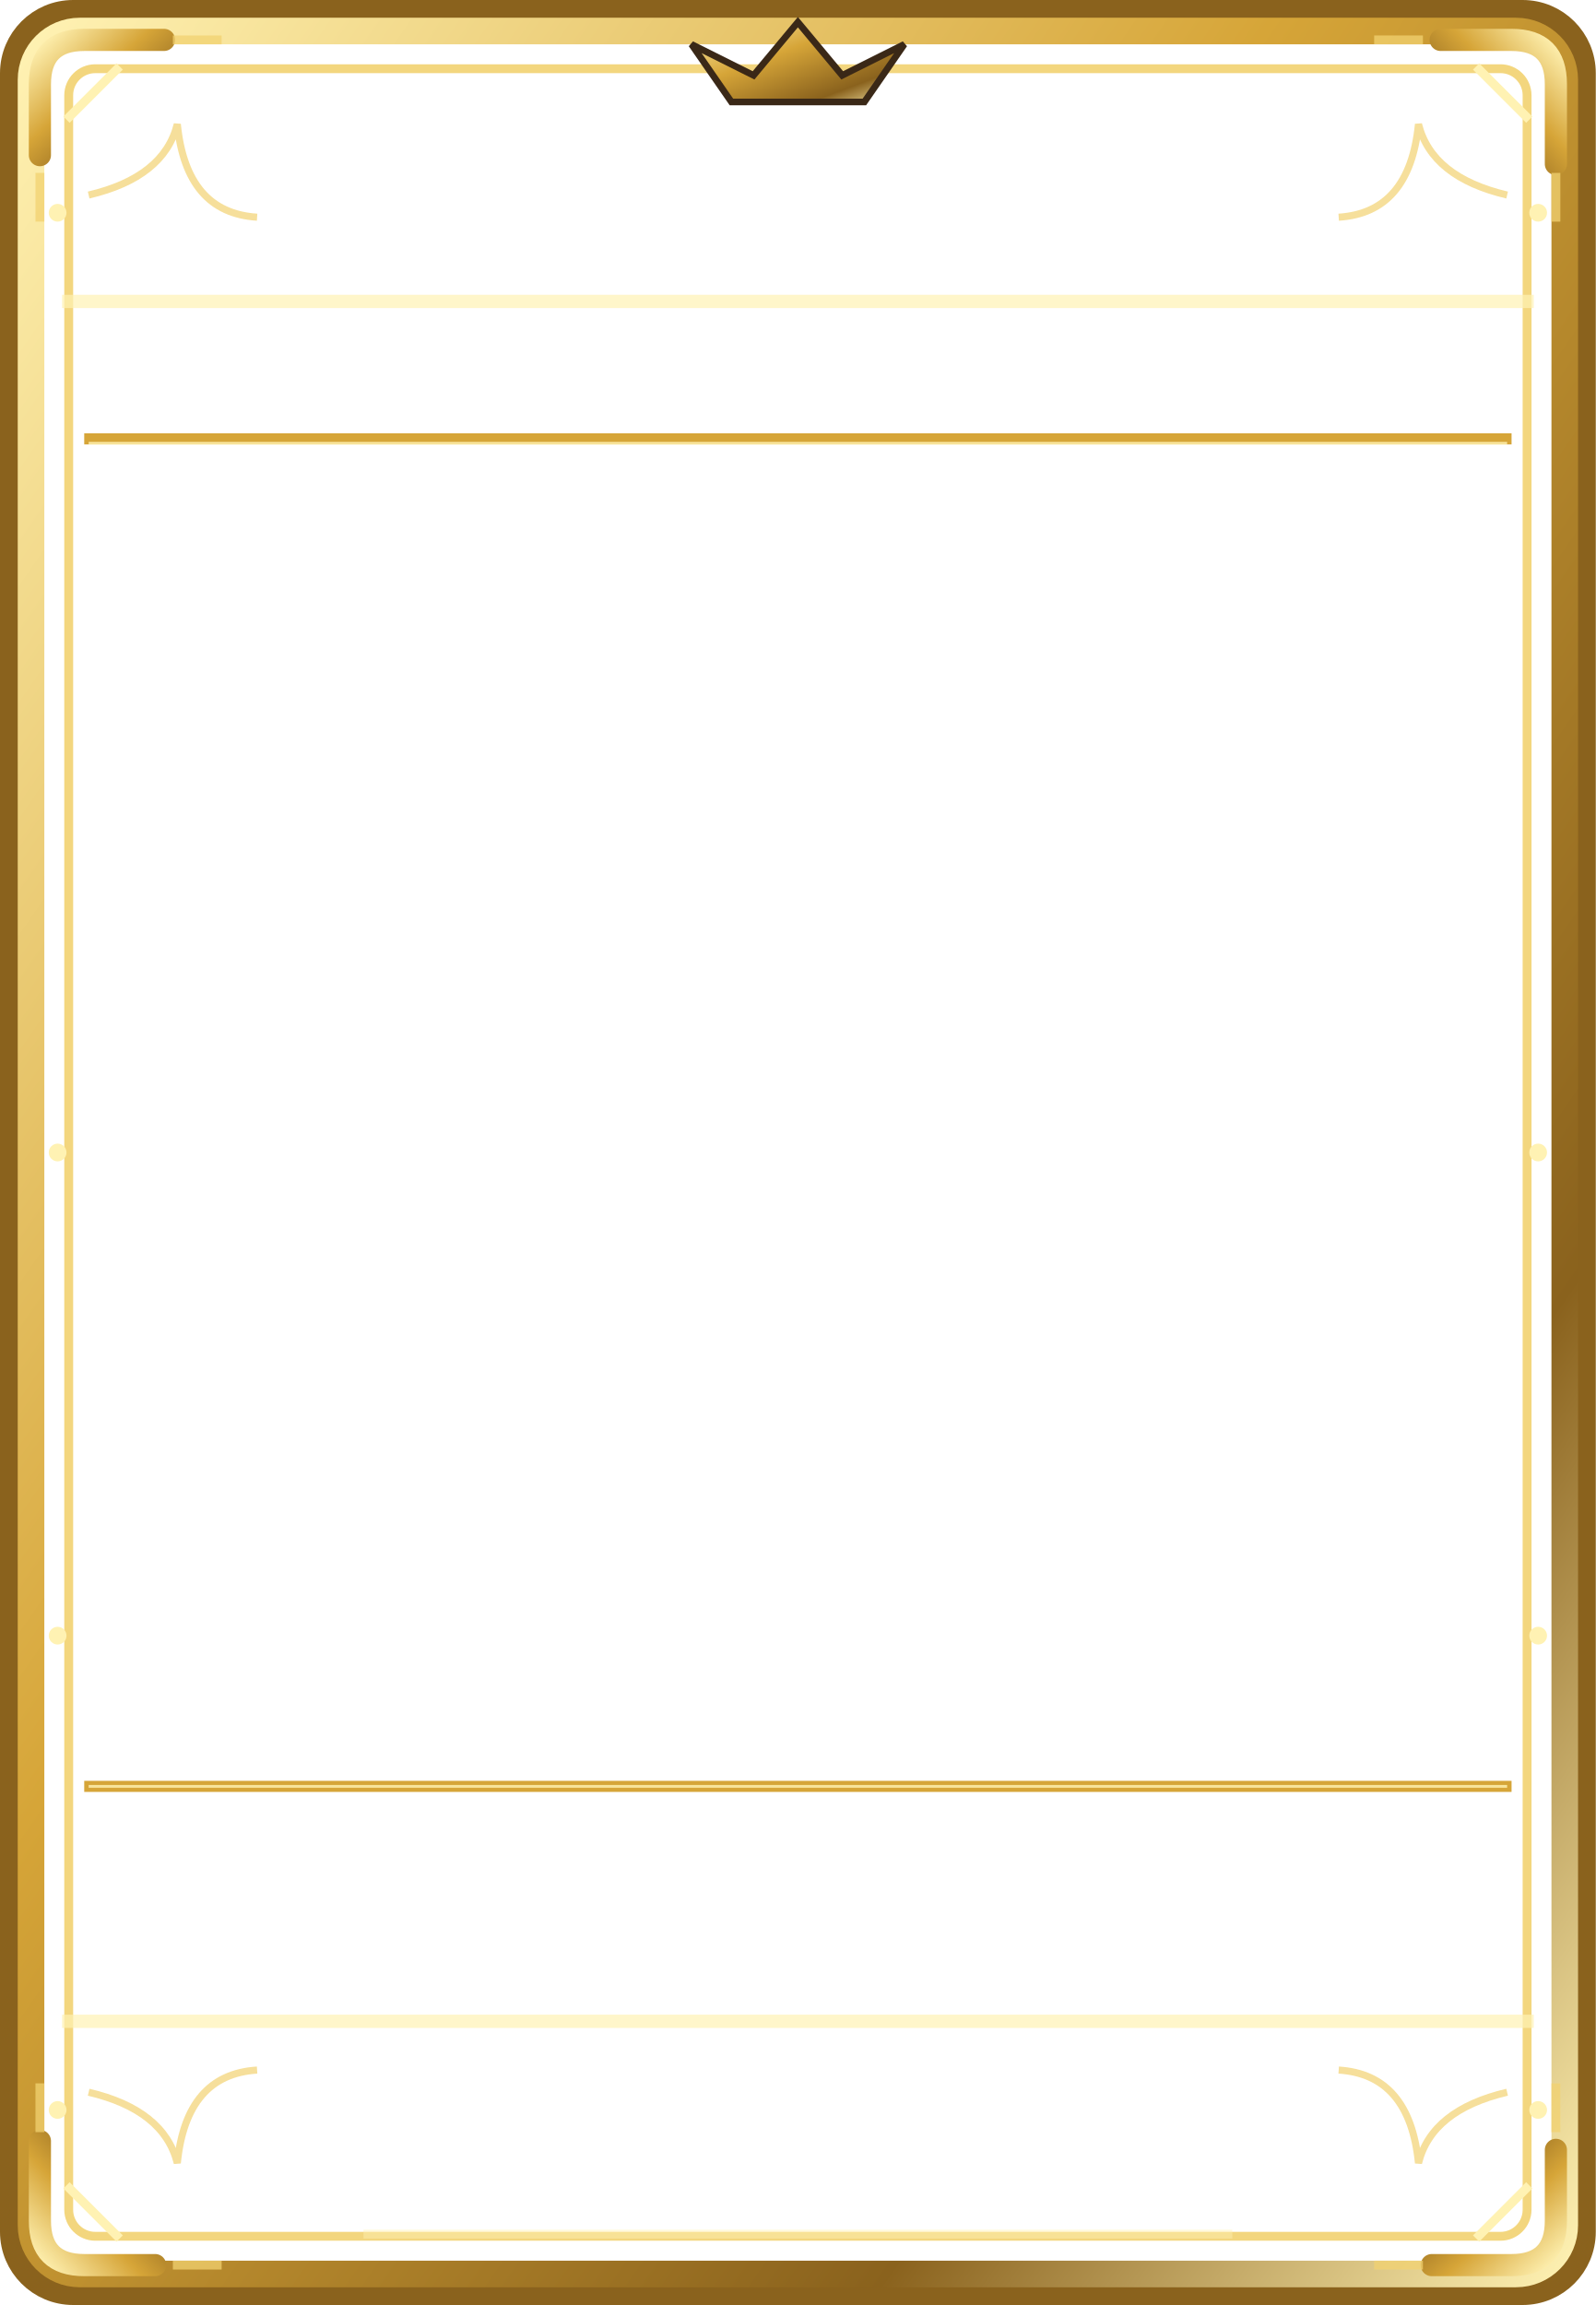
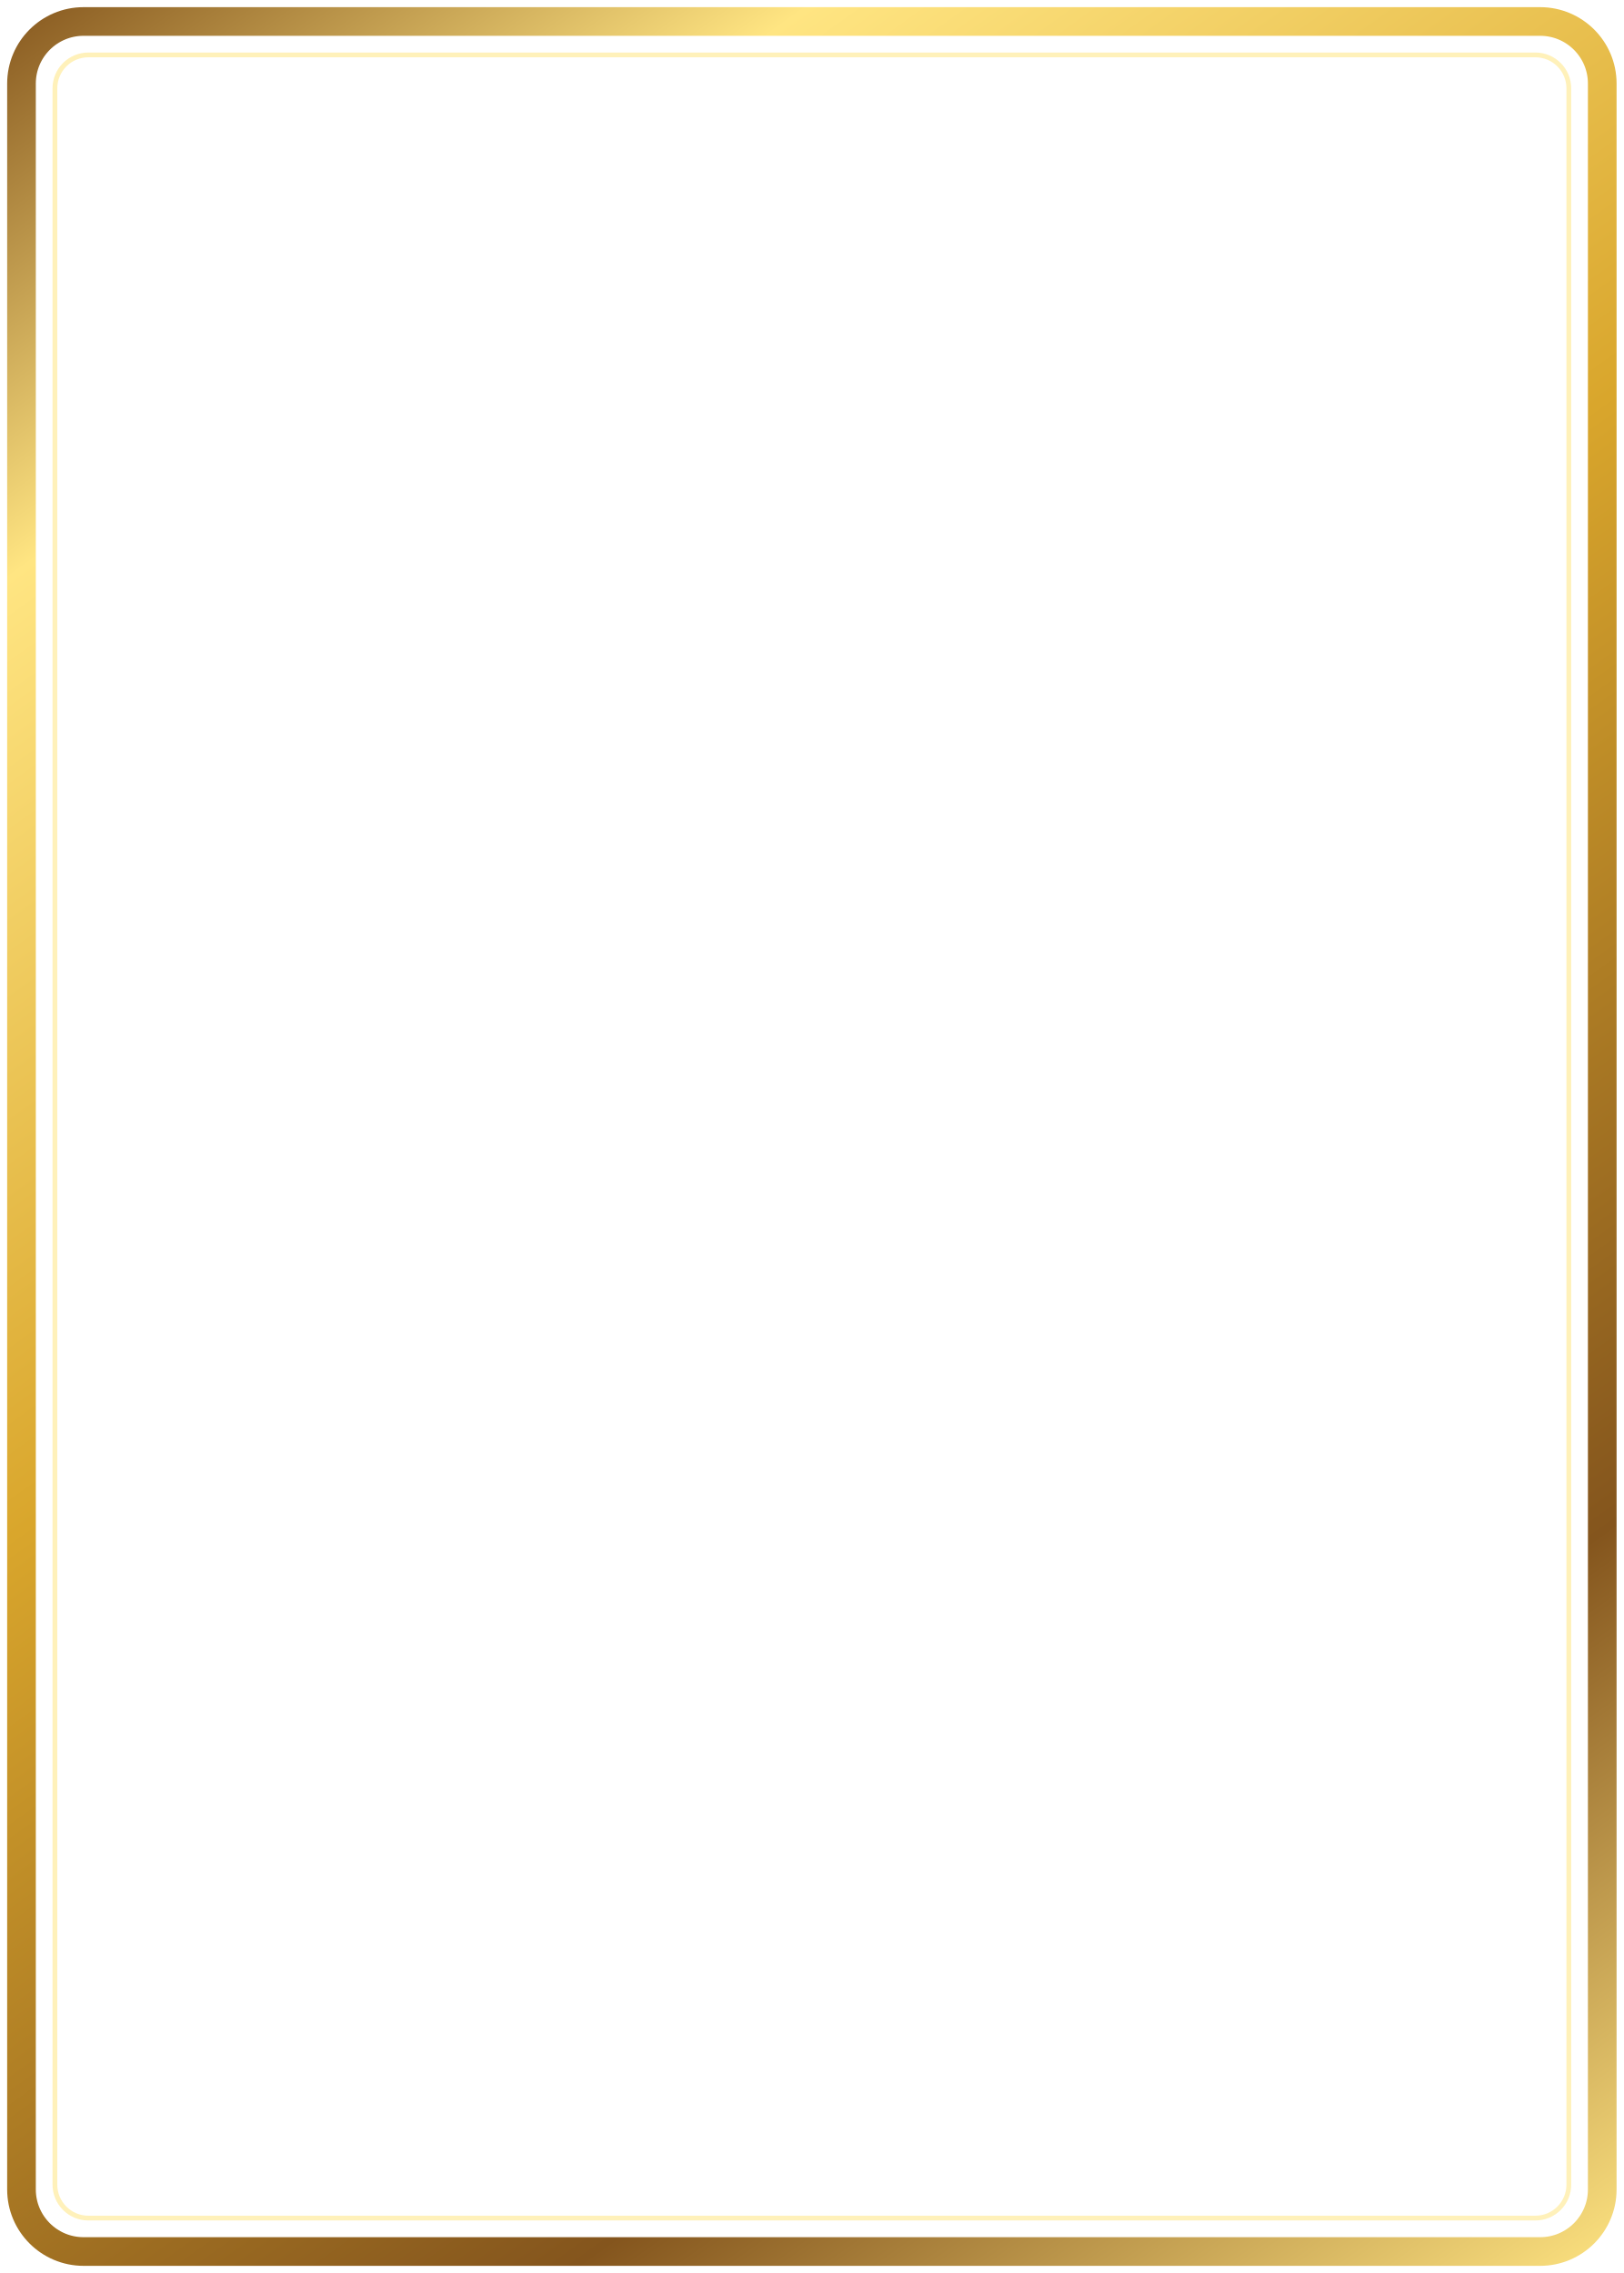
- <svg xmlns="http://www.w3.org/2000/svg" viewBox="0 0 360 520" fill="none" aria-hidden="true">
+ <svg xmlns="http://www.w3.org/2000/svg" viewBox="0 0 340 476" fill="none" aria-hidden="true">
  <defs>
-     <linearGradient id="shine" x1="0" y1="0" x2="1" y2="1">
-       <stop stop-color="#fff2b3" />
-       <stop offset=".4" stop-color="#d6a538" />
-       <stop offset=".78" stop-color="#8a621d" />
-       <stop offset="1" stop-color="#fff2b3" />
+     <linearGradient id="metal" x1="0" y1="0" x2="340" y2="476" gradientUnits="userSpaceOnUse">
+       <stop offset="0" stop-color="#84551d" />
+       <stop offset=".17" stop-color="#ffe582" />
+       <stop offset=".45" stop-color="#d9a62c" />
+       <stop offset=".78" stop-color="#84551d" />
+       <stop offset="1" stop-color="#ffe582" />
    </linearGradient>
  </defs>
-   <rect x="3.5" y="3.5" width="353" height="513" rx="13" stroke="#8a621d" stroke-width="7" />
-   <rect x="7" y="7" width="346" height="506" rx="11" stroke="url(#shine)" stroke-width="6" />
-   <rect x="15.5" y="15.5" width="329" height="489" rx="6" stroke="#f2d270" opacity="0.9" stroke-width="2" />
-   <path d="M19 99H341M19 403H341" stroke="#d6a538" stroke-width="2.5" />
-   <path d="M20 100h320M20 403h320" stroke="#fff2b3" stroke-width=".65" opacity=".8" />
-   <g transform="translate(9 9) rotate(0)">
-     <path d="M0 26V10Q0 0 10 0H28" fill="none" stroke="url(#shine)" stroke-width="5" stroke-linecap="round" />
-     <path d="M0 30v11M30 0h11" stroke="#f2d270" stroke-width="2" opacity=".75" />
-     <path d="M6 18l12-12" stroke="#fff2b3" stroke-width="2" />
-   </g>
-   <g transform="translate(351 9) rotate(90)">
-     <path d="M0 26V10Q0 0 10 0H28" fill="none" stroke="url(#shine)" stroke-width="5" stroke-linecap="round" />
-     <path d="M0 30v11M30 0h11" stroke="#f2d270" stroke-width="2" opacity=".75" />
-     <path d="M6 18l12-12" stroke="#fff2b3" stroke-width="2" />
-   </g>
-   <g transform="translate(351 511) rotate(180)">
-     <path d="M0 26V10Q0 0 10 0H28" fill="none" stroke="url(#shine)" stroke-width="5" stroke-linecap="round" />
-     <path d="M0 30v11M30 0h11" stroke="#f2d270" stroke-width="2" opacity=".75" />
-     <path d="M6 18l12-12" stroke="#fff2b3" stroke-width="2" />
-   </g>
-   <g transform="translate(9 511) rotate(270)">
-     <path d="M0 26V10Q0 0 10 0H28" fill="none" stroke="url(#shine)" stroke-width="5" stroke-linecap="round" />
-     <path d="M0 30v11M30 0h11" stroke="#f2d270" stroke-width="2" opacity=".75" />
-     <path d="M6 18l12-12" stroke="#fff2b3" stroke-width="2" />
-   </g>
-   <g transform="translate(20 44) scale(1 1)">
-     <path d="M0 0q17-4 20-16q2 20 18 21" fill="none" stroke="#f2d270" opacity=".7" stroke-width="1.6" />
-   </g>
-   <g transform="translate(340 44) scale(-1 1)">
-     <path d="M0 0q17-4 20-16q2 20 18 21" fill="none" stroke="#f2d270" opacity=".7" stroke-width="1.6" />
-   </g>
-   <g transform="translate(20 472) scale(1 -1)">
-     <path d="M0 0q17-4 20-16q2 20 18 21" fill="none" stroke="#f2d270" opacity=".7" stroke-width="1.6" />
-   </g>
-   <g transform="translate(340 472) scale(-1 -1)">
-     <path d="M0 0q17-4 20-16q2 20 18 21" fill="none" stroke="#f2d270" opacity=".7" stroke-width="1.6" />
-   </g>
-   <circle cx="13" cy="48" r="2" fill="#fff2b3" />
-   <circle cx="347" cy="48" r="2" fill="#fff2b3" />
-   <circle cx="13" cy="260" r="2" fill="#fff2b3" />
-   <circle cx="347" cy="260" r="2" fill="#fff2b3" />
-   <circle cx="13" cy="369" r="2" fill="#fff2b3" />
-   <circle cx="347" cy="369" r="2" fill="#fff2b3" />
-   <circle cx="13" cy="476" r="2" fill="#fff2b3" />
-   <circle cx="347" cy="476" r="2" fill="#fff2b3" />
-   <path d="M14 68H346M14 456H346" stroke="#fff2b3" stroke-width="3" opacity=".7" />
-   <path d="M165 23l-9-13 14 7 10-12 10 12 14-7-9 13z" fill="url(#shine)" stroke="#3a2817" stroke-width="1.5" />
-   <path d="M82 504h196" stroke="#fff2b3" stroke-width="2" opacity=".45" />
+   <rect x="4.5" y="4.5" width="331" height="467" rx="13" stroke="url(#metal)" stroke-width="6" />
+   <rect x="11.5" y="11.5" width="317" height="453" rx="7" stroke="#ffe582" opacity=".55" stroke-width="1" />
</svg>
